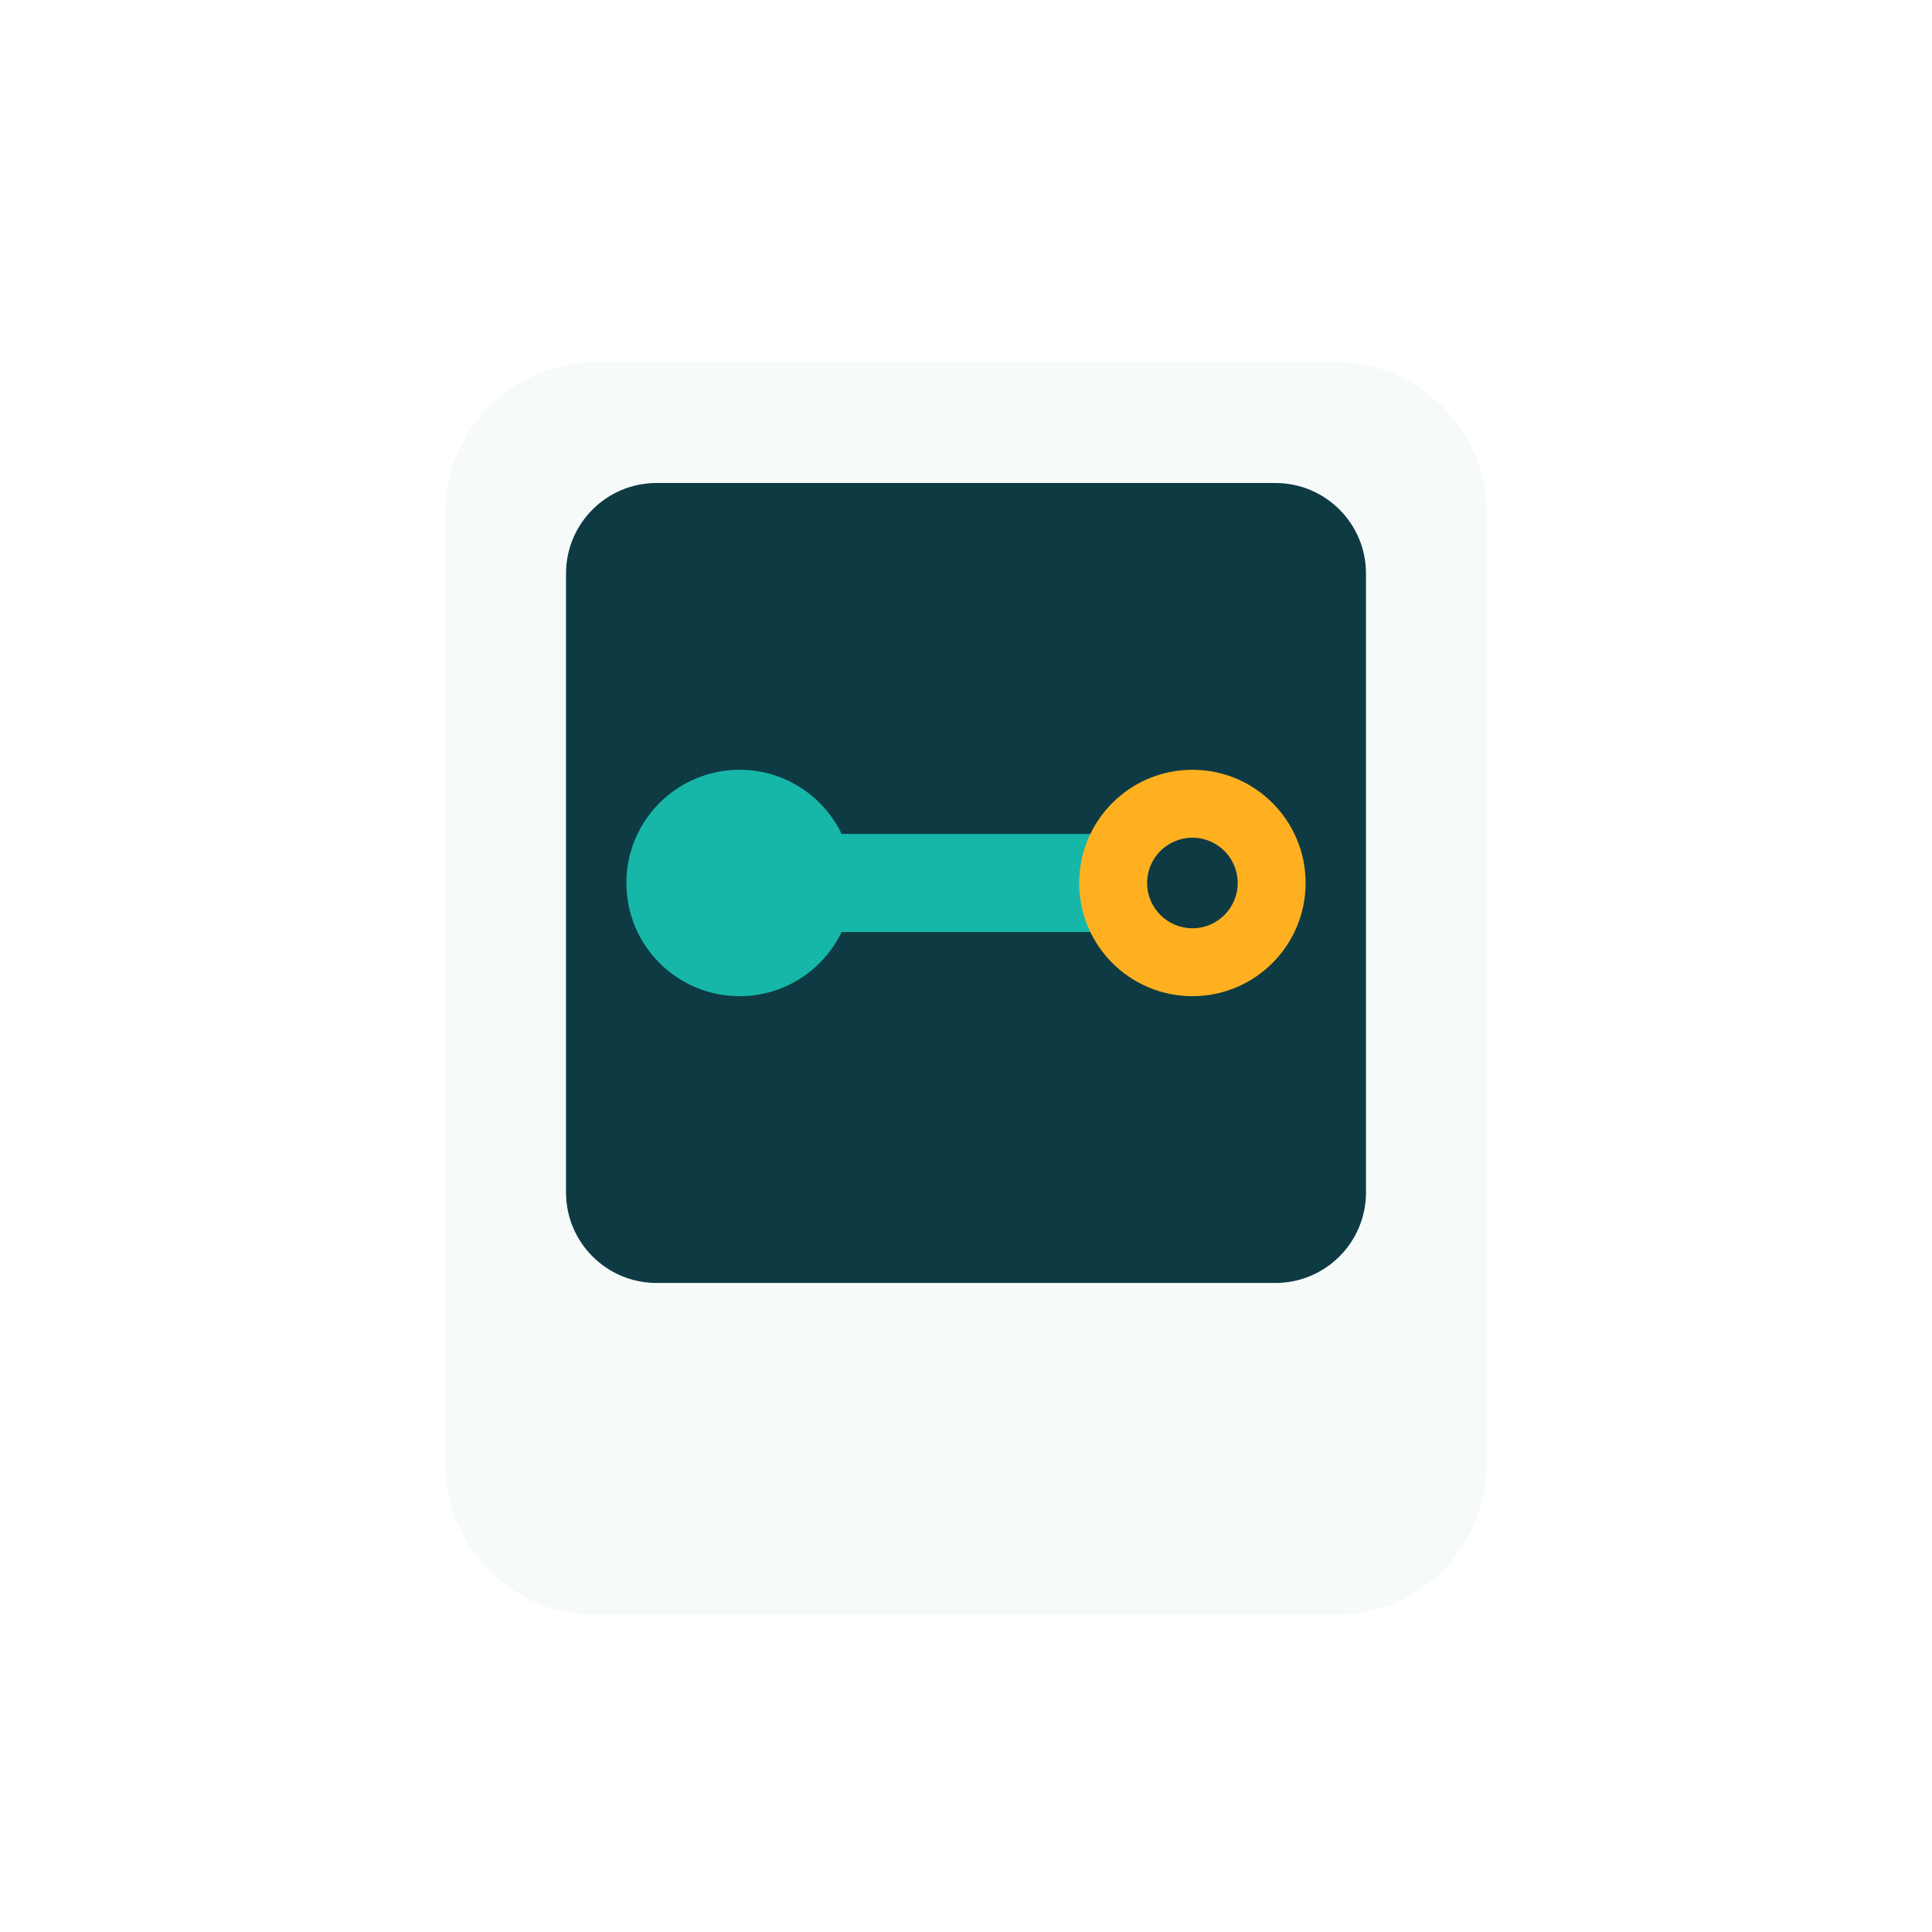
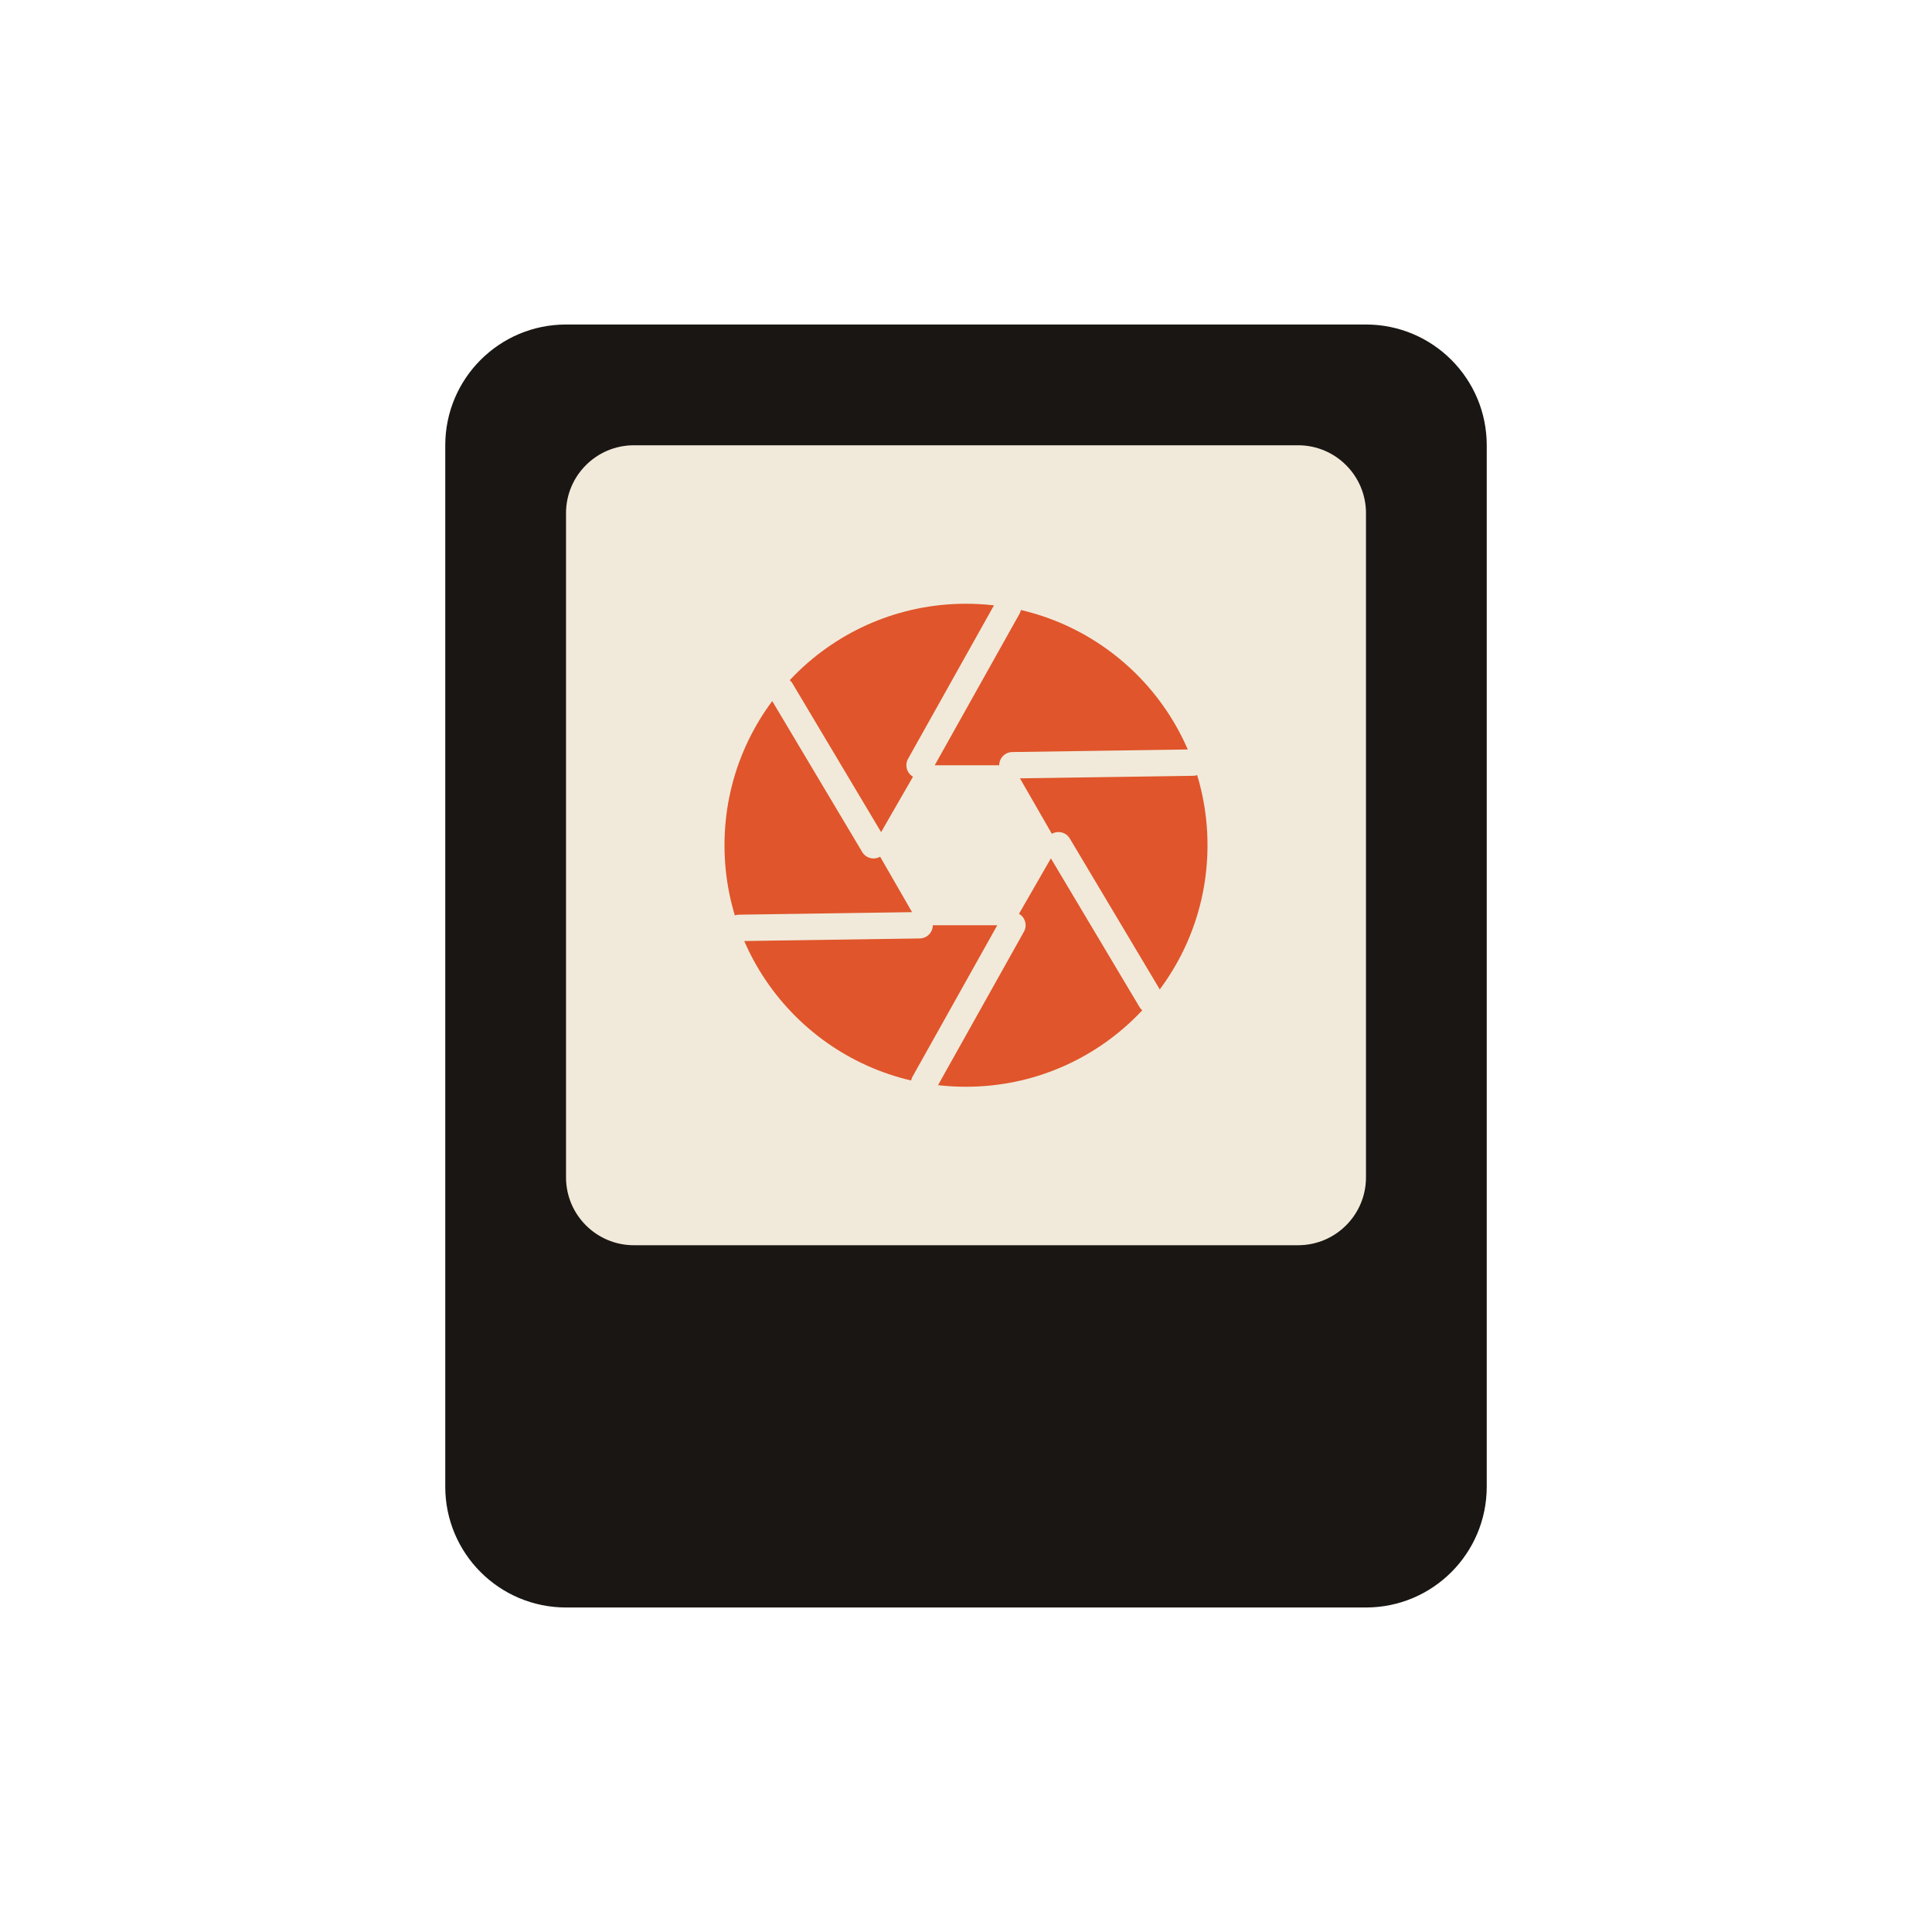
<svg xmlns="http://www.w3.org/2000/svg" width="512" height="512" viewBox="0 0 512 512" fill="none" role="img" aria-label="InstantLink mark">
-   <rect x="118" y="96" width="276" height="332" rx="40" fill="#F6FBFA" />
-   <rect x="150" y="128" width="212" height="212" rx="24" fill="#0E3A43" />
-   <g>
-     <path d="M196 234 H316" stroke="#16B7A9" stroke-width="26" stroke-linecap="round" />
-     <circle cx="196" cy="234" r="30" fill="#16B7A9" />
-     <circle cx="316" cy="234" r="30" fill="#FFB020" />
-     <circle cx="316" cy="234" r="12" fill="#0E3A43" />
-   </g>
+   <rect x="118" y="86" width="276" height="340" rx="32" fill="#1A1613" />
+   <rect x="150" y="118" width="212" height="212" rx="18" fill="#F1EADA" />
+   <circle cx="256" cy="224" r="64" fill="#E0552B" />
+   <line x1="280.5" y1="224.0" x2="305.0" y2="265.1" stroke="#F1EADA" stroke-width="7" stroke-linecap="round" />
+   <line x1="268.3" y1="245.2" x2="244.9" y2="287.0" stroke="#F1EADA" stroke-width="7" stroke-linecap="round" />
+   <line x1="243.7" y1="245.2" x2="195.9" y2="245.9" stroke="#F1EADA" stroke-width="7" stroke-linecap="round" />
+   <line x1="231.5" y1="224.0" x2="207.0" y2="182.9" stroke="#F1EADA" stroke-width="7" stroke-linecap="round" />
+   <line x1="243.7" y1="202.8" x2="267.1" y2="161.0" stroke="#F1EADA" stroke-width="7" stroke-linecap="round" />
+   <line x1="268.3" y1="202.8" x2="316.1" y2="202.1" stroke="#F1EADA" stroke-width="7" stroke-linecap="round" />
+   <polygon points="280.5,224.0 268.3,245.2 243.7,245.2 231.5,224.0 243.7,202.8 268.3,202.8" fill="#F1EADA" />
</svg>
